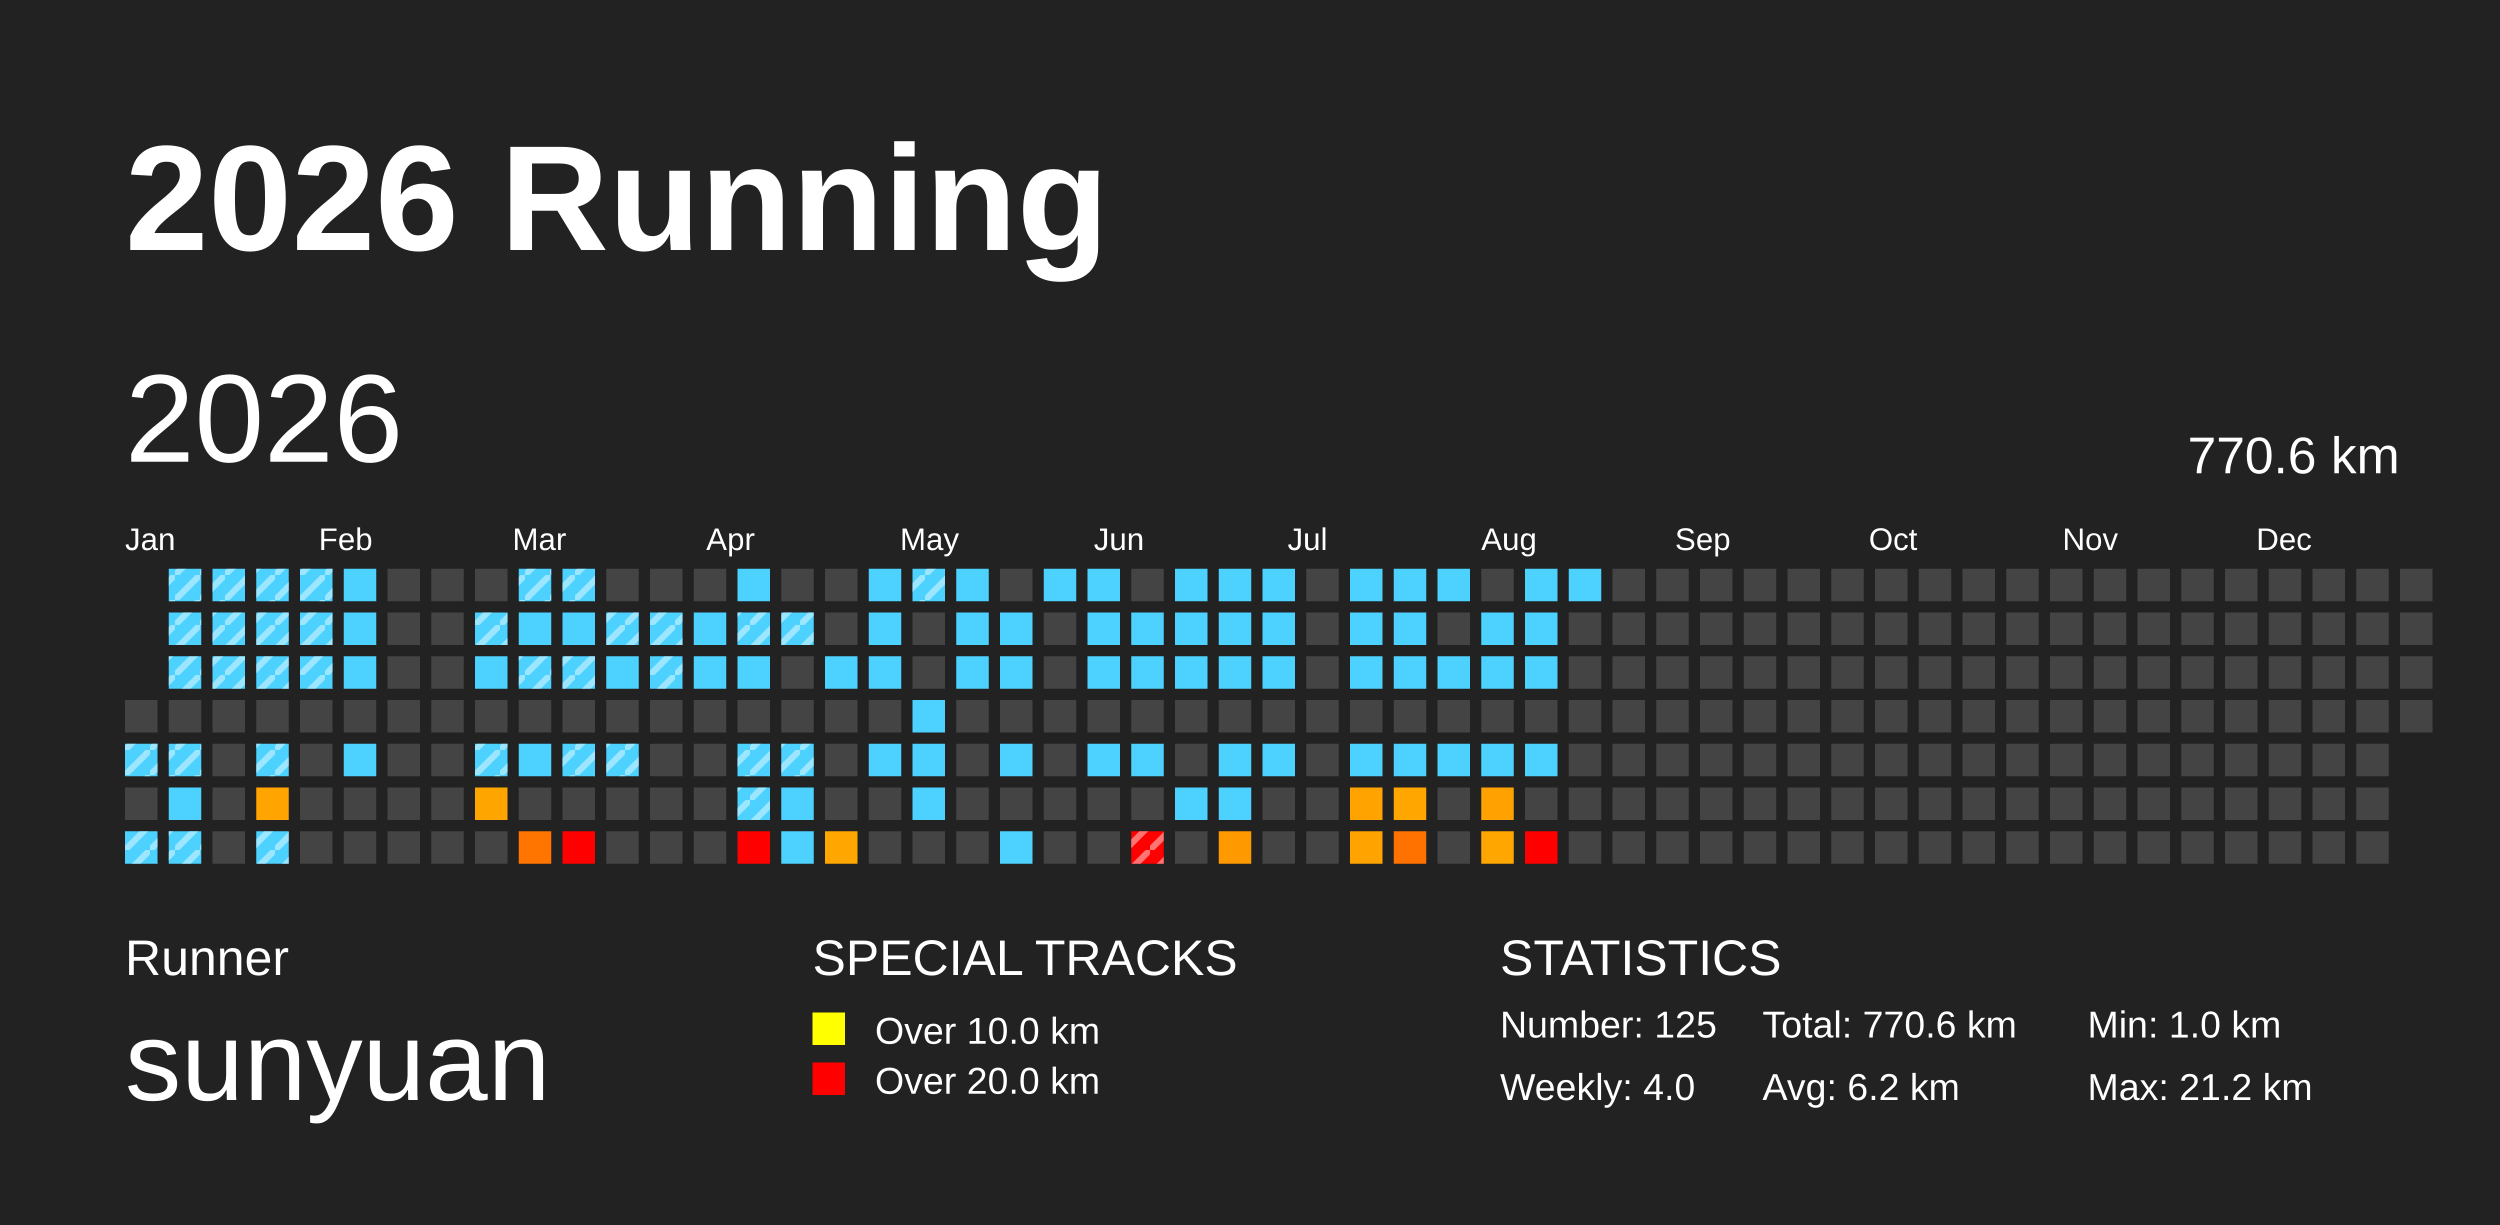
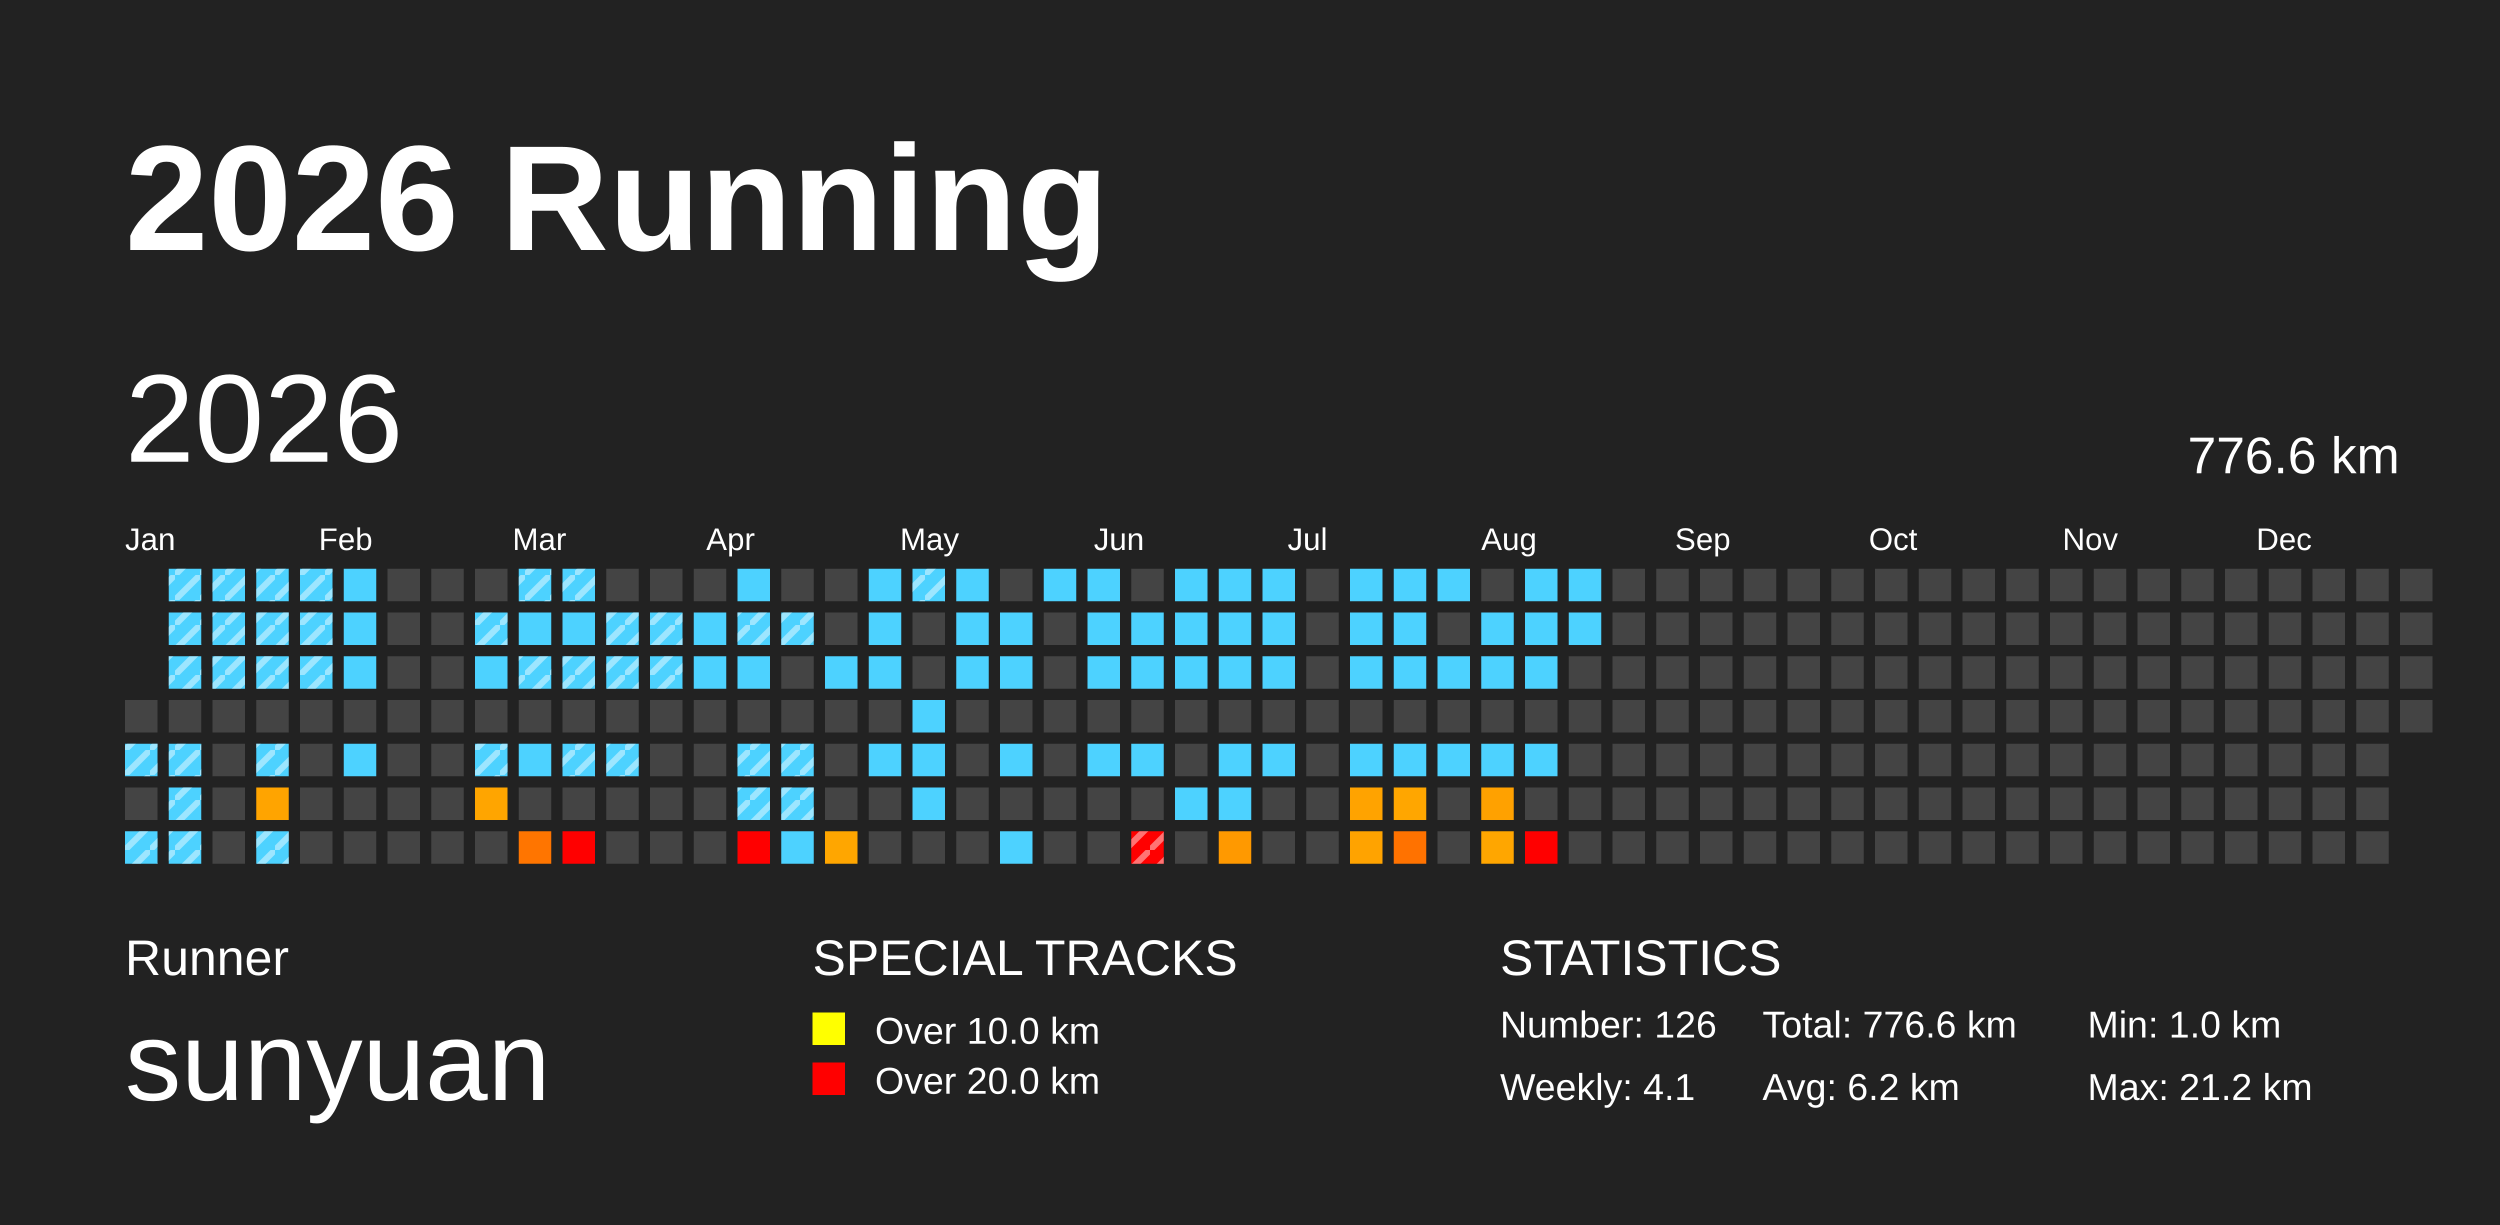
<svg xmlns="http://www.w3.org/2000/svg" baseProfile="full" height="98mm" version="1.1" viewBox="0,0,200,98" width="200mm">
  <defs>
    <pattern height="2" id="indoor-stripe" patternUnits="userSpaceOnUse" width="2">
      <line stroke="white" stroke-opacity="0.45" stroke-width="0.5" x1="0" x2="2" y1="2" y2="0" />
    </pattern>
  </defs>
  <rect fill="#222222" height="98" width="200" x="0" y="0" />
  <text fill="#FFFFFF" style="font-size:12px; font-family:Arial; font-weight:bold;" x="10" y="20">2026 Running</text>
  <text fill="#FFFFFF" style="font-size:4px; font-family:Arial" x="10" y="78">Runner</text>
  <text fill="#FFFFFF" style="font-size:9px; font-family:Arial" x="10" y="88">sunyuan</text>
  <text fill="#FFFFFF" style="font-size:4px; font-family:Arial" x="65" y="78">SPECIAL TRACKS</text>
  <rect fill="yellow" height="2.6" width="2.6" x="65" y="81" />
  <text fill="#FFFFFF" style="font-size:3px; font-family:Arial" x="70" y="83.5">Over 10.0 km</text>
  <rect fill="red" height="2.6" width="2.6" x="65" y="85" />
  <text fill="#FFFFFF" style="font-size:3px; font-family:Arial" x="70" y="87.5">Over 20.0 km</text>
  <text fill="#FFFFFF" style="font-size:4px; font-family:Arial" x="120" y="78">STATISTICS</text>
-   <text fill="#FFFFFF" style="font-size:3px; font-family:Arial" x="120" y="83">Number: 125</text>
-   <text fill="#FFFFFF" style="font-size:3px; font-family:Arial" x="120" y="88">Weekly: 4.0</text>
-   <text fill="#FFFFFF" style="font-size:3px; font-family:Arial" x="141" y="83">Total: 770.6 km</text>
+   <text fill="#FFFFFF" style="font-size:3px; font-family:Arial" x="120" y="83">Number: 126</text>
+   <text fill="#FFFFFF" style="font-size:3px; font-family:Arial" x="120" y="88">Weekly: 4.1</text>
+   <text fill="#FFFFFF" style="font-size:3px; font-family:Arial" x="141" y="83">Total: 776.6 km</text>
  <text fill="#FFFFFF" style="font-size:3px; font-family:Arial" x="141" y="88">Avg: 6.2 km</text>
  <text fill="#FFFFFF" style="font-size:3px; font-family:Arial" x="167" y="83">Min: 1.0 km</text>
  <text fill="#FFFFFF" style="font-size:3px; font-family:Arial" x="167" y="88">Max: 21.2 km</text>
  <text dominant-baseline="hanging" fill="#FFFFFF" style="font-size:10.0px; font-family:Arial;" x="10" y="30">2026</text>
-   <text dominant-baseline="hanging" fill="#FFFFFF" style="font-size:4.125px; font-family:Arial;" x="175" y="35">770.6 km</text>
+   <text dominant-baseline="hanging" fill="#FFFFFF" style="font-size:4.125px; font-family:Arial;" x="175" y="35">776.6 km</text>
  <text fill="#FFFFFF" style="font-size:2.5px; font-family:Arial" x="10.0" y="44">Jan</text>
  <text fill="#FFFFFF" style="font-size:2.5px; font-family:Arial" x="25.5" y="44">Feb</text>
  <text fill="#FFFFFF" style="font-size:2.5px; font-family:Arial" x="41.0" y="44">Mar</text>
  <text fill="#FFFFFF" style="font-size:2.5px; font-family:Arial" x="56.5" y="44">Apr</text>
  <text fill="#FFFFFF" style="font-size:2.5px; font-family:Arial" x="72.0" y="44">May</text>
  <text fill="#FFFFFF" style="font-size:2.5px; font-family:Arial" x="87.5" y="44">Jun</text>
  <text fill="#FFFFFF" style="font-size:2.5px; font-family:Arial" x="103.0" y="44">Jul</text>
  <text fill="#FFFFFF" style="font-size:2.5px; font-family:Arial" x="118.5" y="44">Aug</text>
  <text fill="#FFFFFF" style="font-size:2.5px; font-family:Arial" x="134.0" y="44">Sep</text>
  <text fill="#FFFFFF" style="font-size:2.5px; font-family:Arial" x="149.5" y="44">Oct</text>
  <text fill="#FFFFFF" style="font-size:2.5px; font-family:Arial" x="165.0" y="44">Nov</text>
  <text fill="#FFFFFF" style="font-size:2.5px; font-family:Arial" x="180.5" y="44">Dec</text>
  <rect fill="#444444" height="2.6" width="2.6" x="10.0" y="56.0" />
  <rect fill="#4dd2ff" height="2.6" width="2.6" x="10.0" y="59.5" />
  <rect fill="url(#indoor-stripe)" height="2.6" style="pointer-events: none;" width="2.6" x="10.0" y="59.5" />
  <rect fill="#444444" height="2.6" width="2.6" x="10.0" y="63.0" />
  <rect fill="#4dd2ff" height="2.6" width="2.6" x="10.0" y="66.5" />
  <rect fill="url(#indoor-stripe)" height="2.6" style="pointer-events: none;" width="2.6" x="10.0" y="66.5" />
  <rect fill="#4dd2ff" height="2.6" width="2.6" x="13.5" y="45.5" />
  <rect fill="url(#indoor-stripe)" height="2.6" style="pointer-events: none;" width="2.6" x="13.5" y="45.5" />
  <rect fill="#4dd2ff" height="2.6" width="2.6" x="13.5" y="49.0" />
  <rect fill="url(#indoor-stripe)" height="2.6" style="pointer-events: none;" width="2.6" x="13.5" y="49.0" />
  <rect fill="#4dd2ff" height="2.6" width="2.6" x="13.5" y="52.5" />
  <rect fill="url(#indoor-stripe)" height="2.6" style="pointer-events: none;" width="2.6" x="13.5" y="52.5" />
  <rect fill="#444444" height="2.6" width="2.6" x="13.5" y="56.0" />
  <rect fill="#4dd2ff" height="2.6" width="2.6" x="13.5" y="59.5" />
  <rect fill="url(#indoor-stripe)" height="2.6" style="pointer-events: none;" width="2.6" x="13.5" y="59.5" />
  <rect fill="#4dd2ff" height="2.6" width="2.6" x="13.5" y="63.0" />
+   <rect fill="url(#indoor-stripe)" height="2.6" style="pointer-events: none;" width="2.6" x="13.5" y="63.0" />
  <rect fill="#4dd2ff" height="2.6" width="2.6" x="13.5" y="66.5" />
  <rect fill="url(#indoor-stripe)" height="2.6" style="pointer-events: none;" width="2.6" x="13.5" y="66.5" />
  <rect fill="#4dd2ff" height="2.6" width="2.6" x="17.0" y="45.5" />
  <rect fill="url(#indoor-stripe)" height="2.6" style="pointer-events: none;" width="2.6" x="17.0" y="45.5" />
  <rect fill="#4dd2ff" height="2.6" width="2.6" x="17.0" y="49.0" />
  <rect fill="url(#indoor-stripe)" height="2.6" style="pointer-events: none;" width="2.6" x="17.0" y="49.0" />
  <rect fill="#4dd2ff" height="2.6" width="2.6" x="17.0" y="52.5" />
  <rect fill="url(#indoor-stripe)" height="2.6" style="pointer-events: none;" width="2.6" x="17.0" y="52.5" />
  <rect fill="#444444" height="2.6" width="2.6" x="17.0" y="56.0" />
  <rect fill="#444444" height="2.6" width="2.6" x="17.0" y="59.5" />
  <rect fill="#444444" height="2.6" width="2.6" x="17.0" y="63.0" />
  <rect fill="#444444" height="2.6" width="2.6" x="17.0" y="66.5" />
  <rect fill="#4dd2ff" height="2.6" width="2.6" x="20.5" y="45.5" />
  <rect fill="url(#indoor-stripe)" height="2.6" style="pointer-events: none;" width="2.6" x="20.5" y="45.5" />
  <rect fill="#4dd2ff" height="2.6" width="2.6" x="20.5" y="49.0" />
  <rect fill="url(#indoor-stripe)" height="2.6" style="pointer-events: none;" width="2.6" x="20.5" y="49.0" />
  <rect fill="#4dd2ff" height="2.6" width="2.6" x="20.5" y="52.5" />
  <rect fill="url(#indoor-stripe)" height="2.6" style="pointer-events: none;" width="2.6" x="20.5" y="52.5" />
  <rect fill="#444444" height="2.6" width="2.6" x="20.5" y="56.0" />
  <rect fill="#4dd2ff" height="2.6" width="2.6" x="20.5" y="59.5" />
  <rect fill="url(#indoor-stripe)" height="2.6" style="pointer-events: none;" width="2.6" x="20.5" y="59.5" />
  <rect fill="#ffa400" height="2.6" width="2.6" x="20.5" y="63.0" />
  <rect fill="#4dd2ff" height="2.6" width="2.6" x="20.5" y="66.5" />
  <rect fill="url(#indoor-stripe)" height="2.6" style="pointer-events: none;" width="2.6" x="20.5" y="66.5" />
  <rect fill="#4dd2ff" height="2.6" width="2.6" x="24.0" y="45.5" />
  <rect fill="url(#indoor-stripe)" height="2.6" style="pointer-events: none;" width="2.6" x="24.0" y="45.5" />
  <rect fill="#4dd2ff" height="2.6" width="2.6" x="24.0" y="49.0" />
  <rect fill="url(#indoor-stripe)" height="2.6" style="pointer-events: none;" width="2.6" x="24.0" y="49.0" />
  <rect fill="#4dd2ff" height="2.6" width="2.6" x="24.0" y="52.5" />
  <rect fill="url(#indoor-stripe)" height="2.6" style="pointer-events: none;" width="2.6" x="24.0" y="52.5" />
  <rect fill="#444444" height="2.6" width="2.6" x="24.0" y="56.0" />
  <rect fill="#444444" height="2.6" width="2.6" x="24.0" y="59.5" />
  <rect fill="#444444" height="2.6" width="2.6" x="24.0" y="63.0" />
  <rect fill="#444444" height="2.6" width="2.6" x="24.0" y="66.5" />
  <rect fill="#4dd2ff" height="2.6" width="2.6" x="27.5" y="45.5" />
  <rect fill="#4dd2ff" height="2.6" width="2.6" x="27.5" y="49.0" />
  <rect fill="#4dd2ff" height="2.6" width="2.6" x="27.5" y="52.5" />
  <rect fill="#444444" height="2.6" width="2.6" x="27.5" y="56.0" />
  <rect fill="#4dd2ff" height="2.6" width="2.6" x="27.5" y="59.5" />
  <rect fill="#444444" height="2.6" width="2.6" x="27.5" y="63.0" />
  <rect fill="#444444" height="2.6" width="2.6" x="27.5" y="66.5" />
  <rect fill="#444444" height="2.6" width="2.6" x="31.0" y="45.5" />
  <rect fill="#444444" height="2.6" width="2.6" x="31.0" y="49.0" />
  <rect fill="#444444" height="2.6" width="2.6" x="31.0" y="52.5" />
  <rect fill="#444444" height="2.6" width="2.6" x="31.0" y="56.0" />
  <rect fill="#444444" height="2.6" width="2.6" x="31.0" y="59.5" />
  <rect fill="#444444" height="2.6" width="2.6" x="31.0" y="63.0" />
  <rect fill="#444444" height="2.6" width="2.6" x="31.0" y="66.5" />
  <rect fill="#444444" height="2.6" width="2.6" x="34.5" y="45.5" />
  <rect fill="#444444" height="2.6" width="2.6" x="34.5" y="49.0" />
  <rect fill="#444444" height="2.6" width="2.6" x="34.5" y="52.5" />
  <rect fill="#444444" height="2.6" width="2.6" x="34.5" y="56.0" />
  <rect fill="#444444" height="2.6" width="2.6" x="34.5" y="59.5" />
  <rect fill="#444444" height="2.6" width="2.6" x="34.5" y="63.0" />
  <rect fill="#444444" height="2.6" width="2.6" x="34.5" y="66.5" />
  <rect fill="#444444" height="2.6" width="2.6" x="38.0" y="45.5" />
  <rect fill="#4dd2ff" height="2.6" width="2.6" x="38.0" y="49.0" />
  <rect fill="url(#indoor-stripe)" height="2.6" style="pointer-events: none;" width="2.6" x="38.0" y="49.0" />
  <rect fill="#4dd2ff" height="2.6" width="2.6" x="38.0" y="52.5" />
  <rect fill="#444444" height="2.6" width="2.6" x="38.0" y="56.0" />
  <rect fill="#4dd2ff" height="2.6" width="2.6" x="38.0" y="59.5" />
  <rect fill="url(#indoor-stripe)" height="2.6" style="pointer-events: none;" width="2.6" x="38.0" y="59.5" />
  <rect fill="#ffa500" height="2.6" width="2.6" x="38.0" y="63.0" />
  <rect fill="#444444" height="2.6" width="2.6" x="38.0" y="66.5" />
  <rect fill="#4dd2ff" height="2.6" width="2.6" x="41.5" y="45.5" />
  <rect fill="url(#indoor-stripe)" height="2.6" style="pointer-events: none;" width="2.6" x="41.5" y="45.5" />
  <rect fill="#4dd2ff" height="2.6" width="2.6" x="41.5" y="49.0" />
  <rect fill="#4dd2ff" height="2.6" width="2.6" x="41.5" y="52.5" />
  <rect fill="url(#indoor-stripe)" height="2.6" style="pointer-events: none;" width="2.6" x="41.5" y="52.5" />
  <rect fill="#444444" height="2.6" width="2.6" x="41.5" y="56.0" />
  <rect fill="#4dd2ff" height="2.6" width="2.6" x="41.5" y="59.5" />
  <rect fill="#444444" height="2.6" width="2.6" x="41.5" y="63.0" />
  <rect fill="#ff7500" height="2.6" width="2.6" x="41.5" y="66.5" />
  <rect fill="#4dd2ff" height="2.6" width="2.6" x="45.0" y="45.5" />
  <rect fill="url(#indoor-stripe)" height="2.6" style="pointer-events: none;" width="2.6" x="45.0" y="45.5" />
  <rect fill="#4dd2ff" height="2.6" width="2.6" x="45.0" y="49.0" />
  <rect fill="#4dd2ff" height="2.6" width="2.6" x="45.0" y="52.5" />
  <rect fill="url(#indoor-stripe)" height="2.6" style="pointer-events: none;" width="2.6" x="45.0" y="52.5" />
  <rect fill="#444444" height="2.6" width="2.6" x="45.0" y="56.0" />
  <rect fill="#4dd2ff" height="2.6" width="2.6" x="45.0" y="59.5" />
  <rect fill="url(#indoor-stripe)" height="2.6" style="pointer-events: none;" width="2.6" x="45.0" y="59.5" />
  <rect fill="#444444" height="2.6" width="2.6" x="45.0" y="63.0" />
  <rect fill="red" height="2.6" width="2.6" x="45.0" y="66.5" />
  <rect fill="#444444" height="2.6" width="2.6" x="48.5" y="45.5" />
  <rect fill="#4dd2ff" height="2.6" width="2.6" x="48.5" y="49.0" />
  <rect fill="url(#indoor-stripe)" height="2.6" style="pointer-events: none;" width="2.6" x="48.5" y="49.0" />
  <rect fill="#4dd2ff" height="2.6" width="2.6" x="48.5" y="52.5" />
+   <rect fill="url(#indoor-stripe)" height="2.6" style="pointer-events: none;" width="2.6" x="48.5" y="52.5" />
  <rect fill="#444444" height="2.6" width="2.6" x="48.5" y="56.0" />
  <rect fill="#4dd2ff" height="2.6" width="2.6" x="48.5" y="59.5" />
  <rect fill="url(#indoor-stripe)" height="2.6" style="pointer-events: none;" width="2.6" x="48.5" y="59.5" />
  <rect fill="#444444" height="2.6" width="2.6" x="48.5" y="63.0" />
  <rect fill="#444444" height="2.6" width="2.6" x="48.5" y="66.5" />
  <rect fill="#444444" height="2.6" width="2.6" x="52.0" y="45.5" />
  <rect fill="#4dd2ff" height="2.6" width="2.6" x="52.0" y="49.0" />
  <rect fill="url(#indoor-stripe)" height="2.6" style="pointer-events: none;" width="2.6" x="52.0" y="49.0" />
  <rect fill="#4dd2ff" height="2.6" width="2.6" x="52.0" y="52.5" />
  <rect fill="url(#indoor-stripe)" height="2.6" style="pointer-events: none;" width="2.6" x="52.0" y="52.5" />
  <rect fill="#444444" height="2.6" width="2.6" x="52.0" y="56.0" />
  <rect fill="#444444" height="2.6" width="2.6" x="52.0" y="59.5" />
  <rect fill="#444444" height="2.6" width="2.6" x="52.0" y="63.0" />
  <rect fill="#444444" height="2.6" width="2.6" x="52.0" y="66.5" />
  <rect fill="#444444" height="2.6" width="2.6" x="55.5" y="45.5" />
  <rect fill="#4dd2ff" height="2.6" width="2.6" x="55.5" y="49.0" />
  <rect fill="#4dd2ff" height="2.6" width="2.6" x="55.5" y="52.5" />
  <rect fill="#444444" height="2.6" width="2.6" x="55.5" y="56.0" />
  <rect fill="#444444" height="2.6" width="2.6" x="55.5" y="59.5" />
  <rect fill="#444444" height="2.6" width="2.6" x="55.5" y="63.0" />
  <rect fill="#444444" height="2.6" width="2.6" x="55.5" y="66.5" />
  <rect fill="#4dd2ff" height="2.6" width="2.6" x="59.0" y="45.5" />
  <rect fill="#4dd2ff" height="2.6" width="2.6" x="59.0" y="49.0" />
  <rect fill="url(#indoor-stripe)" height="2.6" style="pointer-events: none;" width="2.6" x="59.0" y="49.0" />
  <rect fill="#4dd2ff" height="2.6" width="2.6" x="59.0" y="52.5" />
  <rect fill="#444444" height="2.6" width="2.6" x="59.0" y="56.0" />
  <rect fill="#4dd2ff" height="2.6" width="2.6" x="59.0" y="59.5" />
  <rect fill="url(#indoor-stripe)" height="2.6" style="pointer-events: none;" width="2.6" x="59.0" y="59.5" />
  <rect fill="#4dd2ff" height="2.6" width="2.6" x="59.0" y="63.0" />
  <rect fill="url(#indoor-stripe)" height="2.6" style="pointer-events: none;" width="2.6" x="59.0" y="63.0" />
  <rect fill="red" height="2.6" width="2.6" x="59.0" y="66.5" />
  <rect fill="#444444" height="2.6" width="2.6" x="62.5" y="45.5" />
  <rect fill="#4dd2ff" height="2.6" width="2.6" x="62.5" y="49.0" />
  <rect fill="url(#indoor-stripe)" height="2.6" style="pointer-events: none;" width="2.6" x="62.5" y="49.0" />
  <rect fill="#444444" height="2.6" width="2.6" x="62.5" y="52.5" />
  <rect fill="#444444" height="2.6" width="2.6" x="62.5" y="56.0" />
  <rect fill="#4dd2ff" height="2.6" width="2.6" x="62.5" y="59.5" />
  <rect fill="url(#indoor-stripe)" height="2.6" style="pointer-events: none;" width="2.6" x="62.5" y="59.5" />
  <rect fill="#4dd2ff" height="2.6" width="2.6" x="62.5" y="63.0" />
+   <rect fill="url(#indoor-stripe)" height="2.6" style="pointer-events: none;" width="2.6" x="62.5" y="63.0" />
  <rect fill="#4dd2ff" height="2.6" width="2.6" x="62.5" y="66.5" />
  <rect fill="#444444" height="2.6" width="2.6" x="66.0" y="45.5" />
  <rect fill="#444444" height="2.6" width="2.6" x="66.0" y="49.0" />
  <rect fill="#4dd2ff" height="2.6" width="2.6" x="66.0" y="52.5" />
  <rect fill="#444444" height="2.6" width="2.6" x="66.0" y="56.0" />
  <rect fill="#444444" height="2.6" width="2.6" x="66.0" y="59.5" />
  <rect fill="#444444" height="2.6" width="2.6" x="66.0" y="63.0" />
  <rect fill="#ffa600" height="2.6" width="2.6" x="66.0" y="66.5" />
  <rect fill="#4dd2ff" height="2.6" width="2.6" x="69.5" y="45.5" />
  <rect fill="#4dd2ff" height="2.6" width="2.6" x="69.5" y="49.0" />
  <rect fill="#4dd2ff" height="2.6" width="2.6" x="69.5" y="52.5" />
  <rect fill="#444444" height="2.6" width="2.6" x="69.5" y="56.0" />
  <rect fill="#4dd2ff" height="2.6" width="2.6" x="69.5" y="59.5" />
  <rect fill="#444444" height="2.6" width="2.6" x="69.5" y="63.0" />
  <rect fill="#444444" height="2.6" width="2.6" x="69.5" y="66.5" />
  <rect fill="#4dd2ff" height="2.6" width="2.6" x="73.0" y="45.5" />
  <rect fill="url(#indoor-stripe)" height="2.6" style="pointer-events: none;" width="2.6" x="73.0" y="45.5" />
  <rect fill="#444444" height="2.6" width="2.6" x="73.0" y="49.0" />
  <rect fill="#444444" height="2.6" width="2.6" x="73.0" y="52.5" />
  <rect fill="#4dd2ff" height="2.6" width="2.6" x="73.0" y="56.0" />
  <rect fill="#4dd2ff" height="2.6" width="2.6" x="73.0" y="59.5" />
  <rect fill="#4dd2ff" height="2.6" width="2.6" x="73.0" y="63.0" />
  <rect fill="#444444" height="2.6" width="2.6" x="73.0" y="66.5" />
  <rect fill="#4dd2ff" height="2.6" width="2.6" x="76.5" y="45.5" />
  <rect fill="#4dd2ff" height="2.6" width="2.6" x="76.5" y="49.0" />
  <rect fill="#4dd2ff" height="2.6" width="2.6" x="76.5" y="52.5" />
  <rect fill="#444444" height="2.6" width="2.6" x="76.5" y="56.0" />
  <rect fill="#444444" height="2.6" width="2.6" x="76.5" y="59.5" />
  <rect fill="#444444" height="2.6" width="2.6" x="76.5" y="63.0" />
  <rect fill="#444444" height="2.6" width="2.6" x="76.5" y="66.5" />
  <rect fill="#444444" height="2.6" width="2.6" x="80.0" y="45.5" />
  <rect fill="#4dd2ff" height="2.6" width="2.6" x="80.0" y="49.0" />
  <rect fill="#4dd2ff" height="2.6" width="2.6" x="80.0" y="52.5" />
  <rect fill="#444444" height="2.6" width="2.6" x="80.0" y="56.0" />
  <rect fill="#4dd2ff" height="2.6" width="2.6" x="80.0" y="59.5" />
  <rect fill="#444444" height="2.6" width="2.6" x="80.0" y="63.0" />
  <rect fill="#4dd2ff" height="2.6" width="2.6" x="80.0" y="66.5" />
  <rect fill="#4dd2ff" height="2.6" width="2.6" x="83.5" y="45.5" />
  <rect fill="#444444" height="2.6" width="2.6" x="83.5" y="49.0" />
  <rect fill="#444444" height="2.6" width="2.6" x="83.5" y="52.5" />
  <rect fill="#444444" height="2.6" width="2.6" x="83.5" y="56.0" />
  <rect fill="#444444" height="2.6" width="2.6" x="83.5" y="59.5" />
  <rect fill="#444444" height="2.6" width="2.6" x="83.5" y="63.0" />
  <rect fill="#444444" height="2.6" width="2.6" x="83.5" y="66.5" />
  <rect fill="#4dd2ff" height="2.6" width="2.6" x="87.0" y="45.5" />
  <rect fill="#4dd2ff" height="2.6" width="2.6" x="87.0" y="49.0" />
  <rect fill="#4dd2ff" height="2.6" width="2.6" x="87.0" y="52.5" />
  <rect fill="#444444" height="2.6" width="2.6" x="87.0" y="56.0" />
  <rect fill="#4dd2ff" height="2.6" width="2.6" x="87.0" y="59.5" />
  <rect fill="#444444" height="2.6" width="2.6" x="87.0" y="63.0" />
  <rect fill="#444444" height="2.6" width="2.6" x="87.0" y="66.5" />
  <rect fill="#444444" height="2.6" width="2.6" x="90.5" y="45.5" />
  <rect fill="#4dd2ff" height="2.6" width="2.6" x="90.5" y="49.0" />
  <rect fill="#4dd2ff" height="2.6" width="2.6" x="90.5" y="52.5" />
  <rect fill="#444444" height="2.6" width="2.6" x="90.5" y="56.0" />
  <rect fill="#4dd2ff" height="2.6" width="2.6" x="90.5" y="59.5" />
  <rect fill="#444444" height="2.6" width="2.6" x="90.5" y="63.0" />
  <rect fill="red" height="2.6" width="2.6" x="90.5" y="66.5" />
  <rect fill="url(#indoor-stripe)" height="2.6" style="pointer-events: none;" width="2.6" x="90.5" y="66.5" />
  <rect fill="#4dd2ff" height="2.6" width="2.6" x="94.0" y="45.5" />
  <rect fill="#4dd2ff" height="2.6" width="2.6" x="94.0" y="49.0" />
  <rect fill="#4dd2ff" height="2.6" width="2.6" x="94.0" y="52.5" />
  <rect fill="#444444" height="2.6" width="2.6" x="94.0" y="56.0" />
  <rect fill="#444444" height="2.6" width="2.6" x="94.0" y="59.5" />
  <rect fill="#4dd2ff" height="2.6" width="2.6" x="94.0" y="63.0" />
  <rect fill="#444444" height="2.6" width="2.6" x="94.0" y="66.5" />
  <rect fill="#4dd2ff" height="2.6" width="2.6" x="97.5" y="45.5" />
  <rect fill="#4dd2ff" height="2.6" width="2.6" x="97.5" y="49.0" />
  <rect fill="#4dd2ff" height="2.6" width="2.6" x="97.5" y="52.5" />
  <rect fill="#444444" height="2.6" width="2.6" x="97.5" y="56.0" />
  <rect fill="#4dd2ff" height="2.6" width="2.6" x="97.5" y="59.5" />
  <rect fill="#4dd2ff" height="2.6" width="2.6" x="97.5" y="63.0" />
  <rect fill="#ff9900" height="2.6" width="2.6" x="97.5" y="66.5" />
  <rect fill="#4dd2ff" height="2.6" width="2.6" x="101.0" y="45.5" />
  <rect fill="#4dd2ff" height="2.6" width="2.6" x="101.0" y="49.0" />
  <rect fill="#4dd2ff" height="2.6" width="2.6" x="101.0" y="52.5" />
  <rect fill="#444444" height="2.6" width="2.6" x="101.0" y="56.0" />
  <rect fill="#4dd2ff" height="2.6" width="2.6" x="101.0" y="59.5" />
  <rect fill="#444444" height="2.6" width="2.6" x="101.0" y="63.0" />
  <rect fill="#444444" height="2.6" width="2.6" x="101.0" y="66.5" />
  <rect fill="#444444" height="2.6" width="2.6" x="104.5" y="45.5" />
  <rect fill="#444444" height="2.6" width="2.6" x="104.5" y="49.0" />
  <rect fill="#444444" height="2.6" width="2.6" x="104.5" y="52.5" />
  <rect fill="#444444" height="2.6" width="2.6" x="104.5" y="56.0" />
  <rect fill="#444444" height="2.6" width="2.6" x="104.5" y="59.5" />
  <rect fill="#444444" height="2.6" width="2.6" x="104.5" y="63.0" />
  <rect fill="#444444" height="2.6" width="2.6" x="104.5" y="66.5" />
  <rect fill="#4dd2ff" height="2.6" width="2.6" x="108.0" y="45.5" />
  <rect fill="#4dd2ff" height="2.6" width="2.6" x="108.0" y="49.0" />
  <rect fill="#4dd2ff" height="2.6" width="2.6" x="108.0" y="52.5" />
  <rect fill="#444444" height="2.6" width="2.6" x="108.0" y="56.0" />
  <rect fill="#4dd2ff" height="2.6" width="2.6" x="108.0" y="59.5" />
  <rect fill="#ffa300" height="2.6" width="2.6" x="108.0" y="63.0" />
  <rect fill="#ffa300" height="2.6" width="2.6" x="108.0" y="66.5" />
  <rect fill="#4dd2ff" height="2.6" width="2.6" x="111.5" y="45.5" />
  <rect fill="#4dd2ff" height="2.6" width="2.6" x="111.5" y="49.0" />
  <rect fill="#4dd2ff" height="2.6" width="2.6" x="111.5" y="52.5" />
  <rect fill="#444444" height="2.6" width="2.6" x="111.5" y="56.0" />
  <rect fill="#4dd2ff" height="2.6" width="2.6" x="111.5" y="59.5" />
  <rect fill="#ffa600" height="2.6" width="2.6" x="111.5" y="63.0" />
  <rect fill="#ff7200" height="2.6" width="2.6" x="111.5" y="66.5" />
  <rect fill="#4dd2ff" height="2.6" width="2.6" x="115.0" y="45.5" />
  <rect fill="#444444" height="2.6" width="2.6" x="115.0" y="49.0" />
  <rect fill="#4dd2ff" height="2.6" width="2.6" x="115.0" y="52.5" />
  <rect fill="#444444" height="2.6" width="2.6" x="115.0" y="56.0" />
  <rect fill="#4dd2ff" height="2.6" width="2.6" x="115.0" y="59.5" />
  <rect fill="#444444" height="2.6" width="2.6" x="115.0" y="63.0" />
  <rect fill="#444444" height="2.6" width="2.6" x="115.0" y="66.5" />
  <rect fill="#444444" height="2.6" width="2.6" x="118.5" y="45.5" />
  <rect fill="#4dd2ff" height="2.6" width="2.6" x="118.5" y="49.0" />
  <rect fill="#4dd2ff" height="2.6" width="2.6" x="118.5" y="52.5" />
  <rect fill="#444444" height="2.6" width="2.6" x="118.5" y="56.0" />
  <rect fill="#4dd2ff" height="2.6" width="2.6" x="118.5" y="59.5" />
  <rect fill="#ffa100" height="2.6" width="2.6" x="118.5" y="63.0" />
  <rect fill="#ffa600" height="2.6" width="2.6" x="118.5" y="66.5" />
  <rect fill="#4dd2ff" height="2.6" width="2.6" x="122.0" y="45.5" />
  <rect fill="#4dd2ff" height="2.6" width="2.6" x="122.0" y="49.0" />
  <rect fill="#4dd2ff" height="2.6" width="2.6" x="122.0" y="52.5" />
  <rect fill="#444444" height="2.6" width="2.6" x="122.0" y="56.0" />
  <rect fill="#4dd2ff" height="2.6" width="2.6" x="122.0" y="59.5" />
  <rect fill="#444444" height="2.6" width="2.6" x="122.0" y="63.0" />
  <rect fill="red" height="2.6" width="2.6" x="122.0" y="66.5" />
  <rect fill="#4dd2ff" height="2.6" width="2.6" x="125.5" y="45.5" />
-   <rect fill="#444444" height="2.6" width="2.6" x="125.5" y="49.0" />
+   <rect fill="#4dd2ff" height="2.6" width="2.6" x="125.5" y="49.0" />
  <rect fill="#444444" height="2.6" width="2.6" x="125.5" y="52.5" />
  <rect fill="#444444" height="2.6" width="2.6" x="125.5" y="56.0" />
  <rect fill="#444444" height="2.6" width="2.6" x="125.5" y="59.5" />
  <rect fill="#444444" height="2.6" width="2.6" x="125.5" y="63.0" />
  <rect fill="#444444" height="2.6" width="2.6" x="125.5" y="66.5" />
  <rect fill="#444444" height="2.6" width="2.6" x="129.0" y="45.5" />
  <rect fill="#444444" height="2.6" width="2.6" x="129.0" y="49.0" />
  <rect fill="#444444" height="2.6" width="2.6" x="129.0" y="52.5" />
  <rect fill="#444444" height="2.6" width="2.6" x="129.0" y="56.0" />
  <rect fill="#444444" height="2.6" width="2.6" x="129.0" y="59.5" />
  <rect fill="#444444" height="2.6" width="2.6" x="129.0" y="63.0" />
  <rect fill="#444444" height="2.6" width="2.6" x="129.0" y="66.5" />
  <rect fill="#444444" height="2.6" width="2.6" x="132.5" y="45.5" />
  <rect fill="#444444" height="2.6" width="2.6" x="132.5" y="49.0" />
  <rect fill="#444444" height="2.6" width="2.6" x="132.5" y="52.5" />
  <rect fill="#444444" height="2.6" width="2.6" x="132.5" y="56.0" />
  <rect fill="#444444" height="2.6" width="2.6" x="132.5" y="59.5" />
  <rect fill="#444444" height="2.6" width="2.6" x="132.5" y="63.0" />
  <rect fill="#444444" height="2.6" width="2.6" x="132.5" y="66.5" />
  <rect fill="#444444" height="2.6" width="2.6" x="136.0" y="45.5" />
  <rect fill="#444444" height="2.6" width="2.6" x="136.0" y="49.0" />
  <rect fill="#444444" height="2.6" width="2.6" x="136.0" y="52.5" />
  <rect fill="#444444" height="2.6" width="2.6" x="136.0" y="56.0" />
  <rect fill="#444444" height="2.6" width="2.6" x="136.0" y="59.5" />
  <rect fill="#444444" height="2.6" width="2.6" x="136.0" y="63.0" />
  <rect fill="#444444" height="2.6" width="2.6" x="136.0" y="66.5" />
  <rect fill="#444444" height="2.6" width="2.6" x="139.5" y="45.5" />
  <rect fill="#444444" height="2.6" width="2.6" x="139.5" y="49.0" />
  <rect fill="#444444" height="2.6" width="2.6" x="139.5" y="52.5" />
  <rect fill="#444444" height="2.6" width="2.6" x="139.5" y="56.0" />
  <rect fill="#444444" height="2.6" width="2.6" x="139.5" y="59.5" />
  <rect fill="#444444" height="2.6" width="2.6" x="139.5" y="63.0" />
  <rect fill="#444444" height="2.6" width="2.6" x="139.5" y="66.5" />
  <rect fill="#444444" height="2.6" width="2.6" x="143.0" y="45.5" />
  <rect fill="#444444" height="2.6" width="2.6" x="143.0" y="49.0" />
  <rect fill="#444444" height="2.6" width="2.6" x="143.0" y="52.5" />
  <rect fill="#444444" height="2.6" width="2.6" x="143.0" y="56.0" />
  <rect fill="#444444" height="2.6" width="2.6" x="143.0" y="59.5" />
  <rect fill="#444444" height="2.6" width="2.6" x="143.0" y="63.0" />
  <rect fill="#444444" height="2.6" width="2.6" x="143.0" y="66.5" />
  <rect fill="#444444" height="2.6" width="2.6" x="146.5" y="45.5" />
  <rect fill="#444444" height="2.6" width="2.6" x="146.5" y="49.0" />
  <rect fill="#444444" height="2.6" width="2.6" x="146.5" y="52.5" />
  <rect fill="#444444" height="2.6" width="2.6" x="146.5" y="56.0" />
  <rect fill="#444444" height="2.6" width="2.6" x="146.5" y="59.5" />
  <rect fill="#444444" height="2.6" width="2.6" x="146.5" y="63.0" />
  <rect fill="#444444" height="2.6" width="2.6" x="146.5" y="66.5" />
  <rect fill="#444444" height="2.6" width="2.6" x="150.0" y="45.5" />
  <rect fill="#444444" height="2.6" width="2.6" x="150.0" y="49.0" />
  <rect fill="#444444" height="2.6" width="2.6" x="150.0" y="52.5" />
  <rect fill="#444444" height="2.6" width="2.6" x="150.0" y="56.0" />
  <rect fill="#444444" height="2.6" width="2.6" x="150.0" y="59.5" />
  <rect fill="#444444" height="2.6" width="2.6" x="150.0" y="63.0" />
  <rect fill="#444444" height="2.6" width="2.6" x="150.0" y="66.5" />
  <rect fill="#444444" height="2.6" width="2.6" x="153.5" y="45.5" />
  <rect fill="#444444" height="2.6" width="2.6" x="153.5" y="49.0" />
  <rect fill="#444444" height="2.6" width="2.6" x="153.5" y="52.5" />
  <rect fill="#444444" height="2.6" width="2.6" x="153.5" y="56.0" />
  <rect fill="#444444" height="2.6" width="2.6" x="153.5" y="59.5" />
  <rect fill="#444444" height="2.6" width="2.6" x="153.5" y="63.0" />
  <rect fill="#444444" height="2.6" width="2.6" x="153.5" y="66.5" />
  <rect fill="#444444" height="2.6" width="2.6" x="157.0" y="45.5" />
  <rect fill="#444444" height="2.6" width="2.6" x="157.0" y="49.0" />
  <rect fill="#444444" height="2.6" width="2.6" x="157.0" y="52.5" />
  <rect fill="#444444" height="2.6" width="2.6" x="157.0" y="56.0" />
  <rect fill="#444444" height="2.6" width="2.6" x="157.0" y="59.5" />
  <rect fill="#444444" height="2.6" width="2.6" x="157.0" y="63.0" />
  <rect fill="#444444" height="2.6" width="2.6" x="157.0" y="66.5" />
  <rect fill="#444444" height="2.6" width="2.6" x="160.5" y="45.5" />
  <rect fill="#444444" height="2.6" width="2.6" x="160.5" y="49.0" />
  <rect fill="#444444" height="2.6" width="2.6" x="160.5" y="52.5" />
  <rect fill="#444444" height="2.6" width="2.6" x="160.5" y="56.0" />
  <rect fill="#444444" height="2.6" width="2.6" x="160.5" y="59.5" />
  <rect fill="#444444" height="2.6" width="2.6" x="160.5" y="63.0" />
  <rect fill="#444444" height="2.6" width="2.6" x="160.5" y="66.5" />
  <rect fill="#444444" height="2.6" width="2.6" x="164.0" y="45.5" />
  <rect fill="#444444" height="2.6" width="2.6" x="164.0" y="49.0" />
  <rect fill="#444444" height="2.6" width="2.6" x="164.0" y="52.5" />
  <rect fill="#444444" height="2.6" width="2.6" x="164.0" y="56.0" />
  <rect fill="#444444" height="2.6" width="2.6" x="164.0" y="59.5" />
  <rect fill="#444444" height="2.6" width="2.6" x="164.0" y="63.0" />
  <rect fill="#444444" height="2.6" width="2.6" x="164.0" y="66.5" />
  <rect fill="#444444" height="2.6" width="2.6" x="167.5" y="45.5" />
  <rect fill="#444444" height="2.6" width="2.6" x="167.5" y="49.0" />
  <rect fill="#444444" height="2.6" width="2.6" x="167.5" y="52.5" />
  <rect fill="#444444" height="2.6" width="2.6" x="167.5" y="56.0" />
  <rect fill="#444444" height="2.6" width="2.6" x="167.5" y="59.5" />
  <rect fill="#444444" height="2.6" width="2.6" x="167.5" y="63.0" />
  <rect fill="#444444" height="2.6" width="2.6" x="167.5" y="66.5" />
  <rect fill="#444444" height="2.6" width="2.6" x="171.0" y="45.5" />
  <rect fill="#444444" height="2.6" width="2.6" x="171.0" y="49.0" />
  <rect fill="#444444" height="2.6" width="2.6" x="171.0" y="52.5" />
  <rect fill="#444444" height="2.6" width="2.6" x="171.0" y="56.0" />
  <rect fill="#444444" height="2.6" width="2.6" x="171.0" y="59.5" />
  <rect fill="#444444" height="2.6" width="2.6" x="171.0" y="63.0" />
  <rect fill="#444444" height="2.6" width="2.6" x="171.0" y="66.5" />
  <rect fill="#444444" height="2.6" width="2.6" x="174.5" y="45.5" />
  <rect fill="#444444" height="2.6" width="2.6" x="174.5" y="49.0" />
  <rect fill="#444444" height="2.6" width="2.6" x="174.5" y="52.5" />
  <rect fill="#444444" height="2.6" width="2.6" x="174.5" y="56.0" />
  <rect fill="#444444" height="2.6" width="2.6" x="174.5" y="59.5" />
  <rect fill="#444444" height="2.6" width="2.6" x="174.5" y="63.0" />
  <rect fill="#444444" height="2.6" width="2.6" x="174.5" y="66.5" />
  <rect fill="#444444" height="2.6" width="2.6" x="178.0" y="45.5" />
  <rect fill="#444444" height="2.6" width="2.6" x="178.0" y="49.0" />
  <rect fill="#444444" height="2.6" width="2.6" x="178.0" y="52.5" />
  <rect fill="#444444" height="2.6" width="2.6" x="178.0" y="56.0" />
  <rect fill="#444444" height="2.6" width="2.6" x="178.0" y="59.5" />
  <rect fill="#444444" height="2.6" width="2.6" x="178.0" y="63.0" />
  <rect fill="#444444" height="2.6" width="2.6" x="178.0" y="66.5" />
  <rect fill="#444444" height="2.6" width="2.6" x="181.5" y="45.5" />
  <rect fill="#444444" height="2.6" width="2.6" x="181.5" y="49.0" />
  <rect fill="#444444" height="2.6" width="2.6" x="181.5" y="52.5" />
  <rect fill="#444444" height="2.6" width="2.6" x="181.5" y="56.0" />
  <rect fill="#444444" height="2.6" width="2.6" x="181.5" y="59.5" />
  <rect fill="#444444" height="2.6" width="2.6" x="181.5" y="63.0" />
  <rect fill="#444444" height="2.6" width="2.6" x="181.5" y="66.5" />
  <rect fill="#444444" height="2.6" width="2.6" x="185.0" y="45.5" />
  <rect fill="#444444" height="2.6" width="2.6" x="185.0" y="49.0" />
  <rect fill="#444444" height="2.6" width="2.6" x="185.0" y="52.5" />
  <rect fill="#444444" height="2.6" width="2.6" x="185.0" y="56.0" />
  <rect fill="#444444" height="2.6" width="2.6" x="185.0" y="59.5" />
  <rect fill="#444444" height="2.6" width="2.6" x="185.0" y="63.0" />
  <rect fill="#444444" height="2.6" width="2.6" x="185.0" y="66.5" />
  <rect fill="#444444" height="2.6" width="2.6" x="188.5" y="45.5" />
  <rect fill="#444444" height="2.6" width="2.6" x="188.5" y="49.0" />
  <rect fill="#444444" height="2.6" width="2.6" x="188.5" y="52.5" />
  <rect fill="#444444" height="2.6" width="2.6" x="188.5" y="56.0" />
  <rect fill="#444444" height="2.6" width="2.6" x="188.5" y="59.5" />
  <rect fill="#444444" height="2.6" width="2.6" x="188.5" y="63.0" />
  <rect fill="#444444" height="2.6" width="2.6" x="188.5" y="66.5" />
  <rect fill="#444444" height="2.6" width="2.6" x="192.0" y="45.5" />
  <rect fill="#444444" height="2.6" width="2.6" x="192.0" y="49.0" />
  <rect fill="#444444" height="2.6" width="2.6" x="192.0" y="52.5" />
  <rect fill="#444444" height="2.6" width="2.6" x="192.0" y="56.0" />
</svg>
